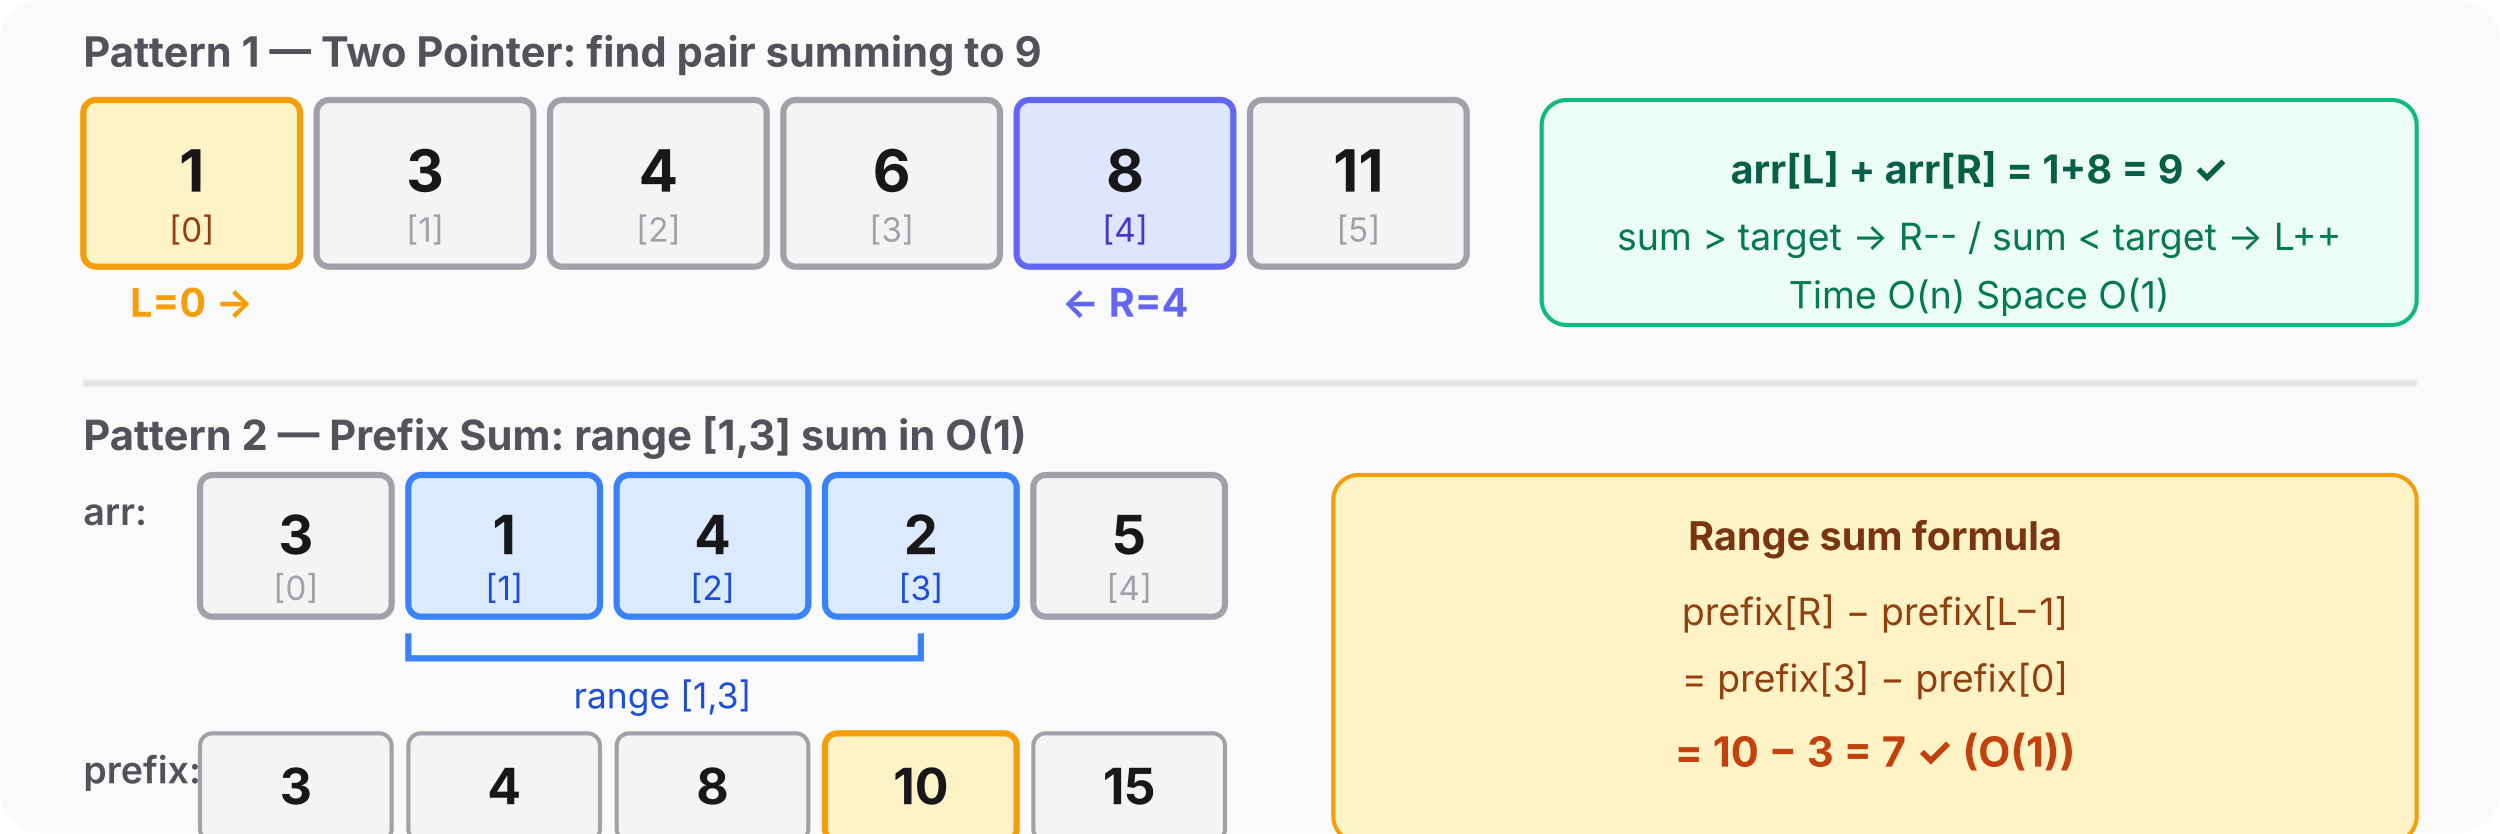
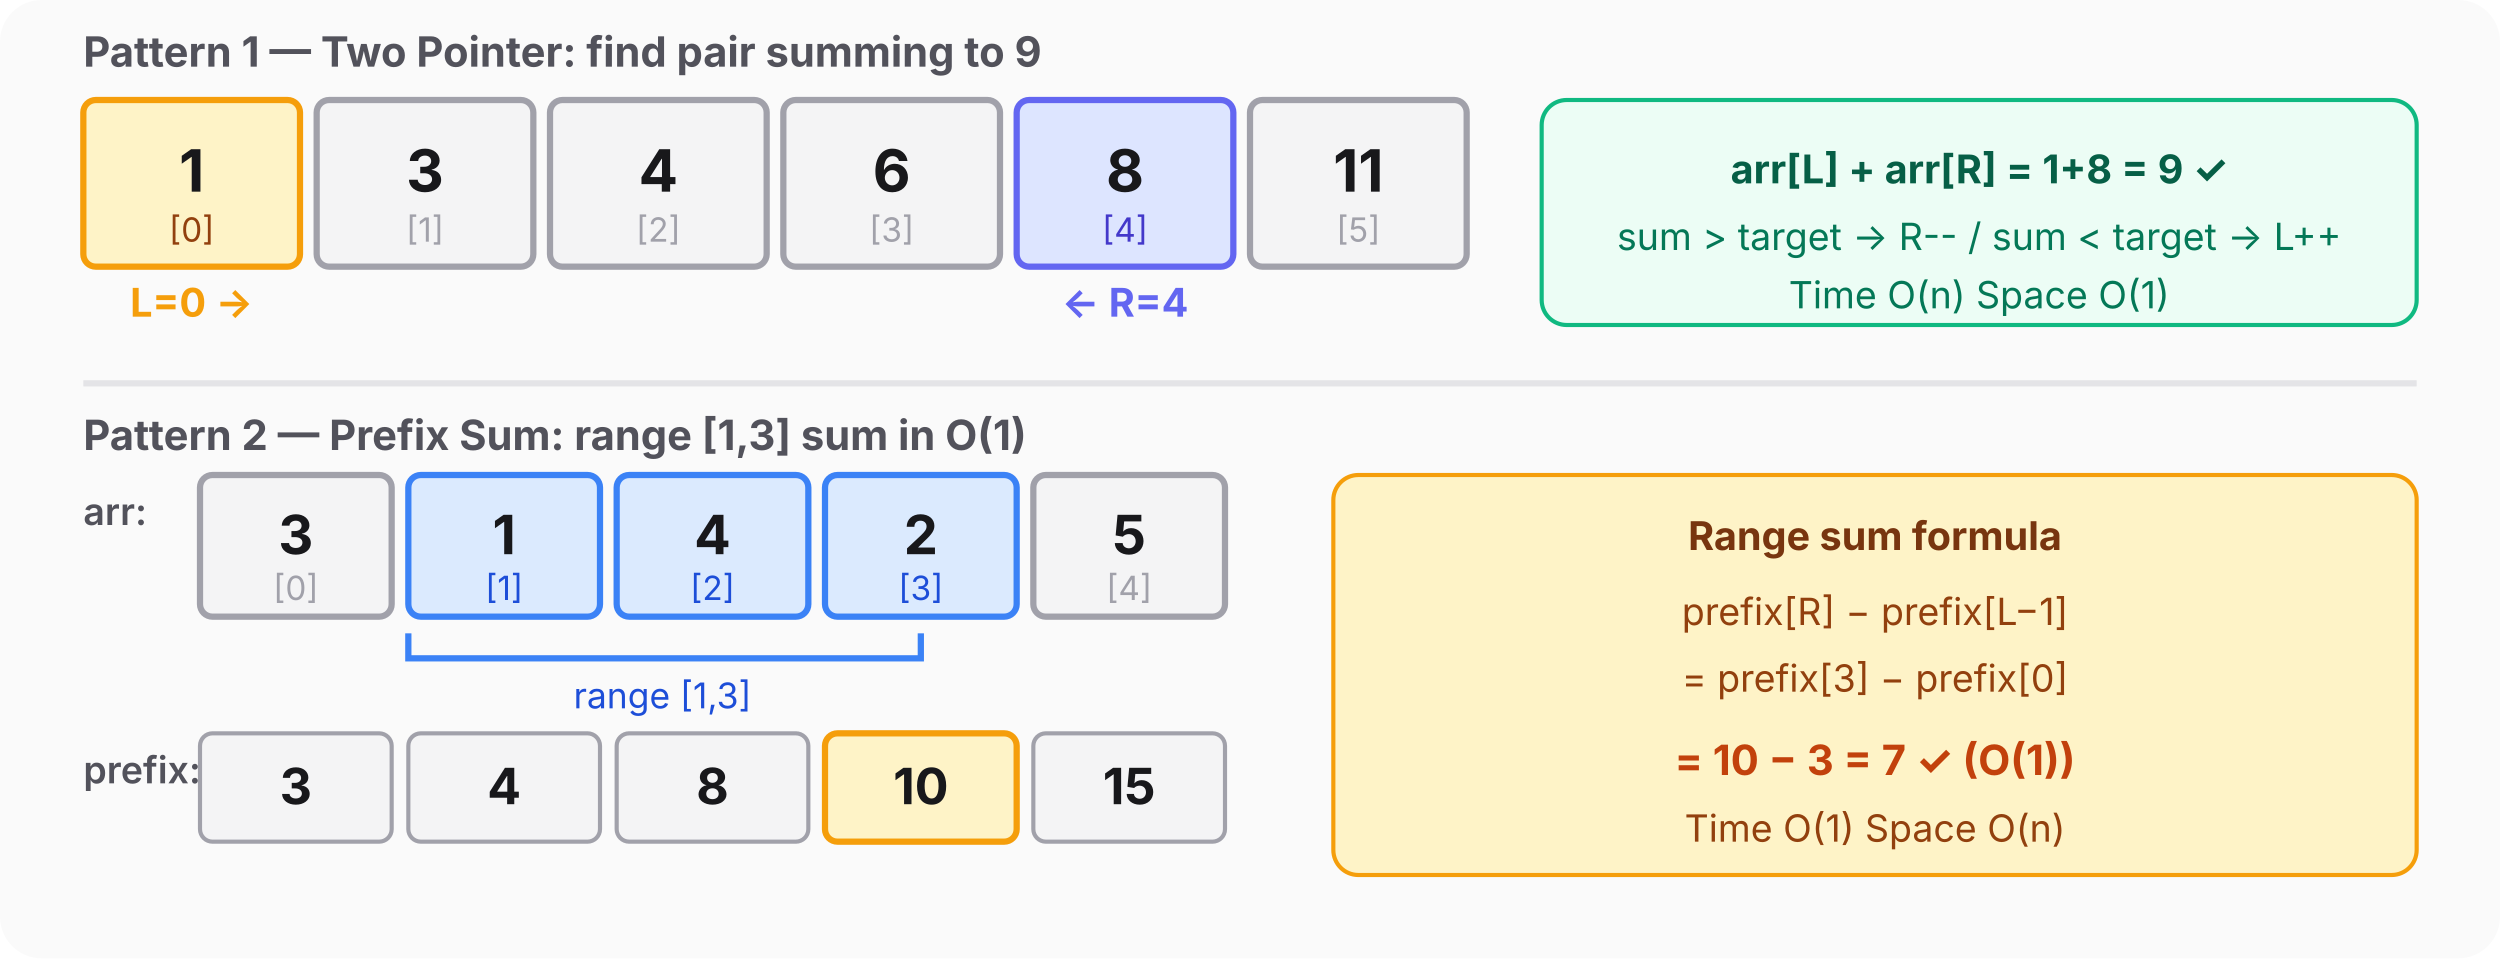
- <svg xmlns="http://www.w3.org/2000/svg" viewBox="0 0 600 200" font-family="-apple-system, BlinkMacSystemFont, 'Segoe UI', sans-serif">
-   <rect width="600" height="200" fill="#fafafa" rx="10" />
+ <svg xmlns="http://www.w3.org/2000/svg" viewBox="0 0 600 230" font-family="-apple-system, BlinkMacSystemFont, 'Segoe UI', sans-serif">
+   <rect width="600" height="230" fill="#fafafa" rx="10" />
  <text x="20" y="16" font-size="10" font-weight="700" fill="#52525b">Pattern 1 — Two Pointer: find pair summing to 9</text>
  <rect x="20" y="24" width="52" height="40" rx="3" fill="#fef3c7" stroke="#f59e0b" stroke-width="1.5" />
  <text x="46" y="46" font-size="14" font-weight="700" fill="#18181b" text-anchor="middle">1</text>
  <text x="46" y="58" font-size="8" fill="#92400e" text-anchor="middle">[0]</text>
  <rect x="76" y="24" width="52" height="40" rx="3" fill="#f4f4f5" stroke="#a1a1aa" stroke-width="1.5" />
  <text x="102" y="46" font-size="14" font-weight="700" fill="#18181b" text-anchor="middle">3</text>
  <text x="102" y="58" font-size="8" fill="#a1a1aa" text-anchor="middle">[1]</text>
  <rect x="132" y="24" width="52" height="40" rx="3" fill="#f4f4f5" stroke="#a1a1aa" stroke-width="1.5" />
  <text x="158" y="46" font-size="14" font-weight="700" fill="#18181b" text-anchor="middle">4</text>
  <text x="158" y="58" font-size="8" fill="#a1a1aa" text-anchor="middle">[2]</text>
  <rect x="188" y="24" width="52" height="40" rx="3" fill="#f4f4f5" stroke="#a1a1aa" stroke-width="1.5" />
  <text x="214" y="46" font-size="14" font-weight="700" fill="#18181b" text-anchor="middle">6</text>
  <text x="214" y="58" font-size="8" fill="#a1a1aa" text-anchor="middle">[3]</text>
  <rect x="244" y="24" width="52" height="40" rx="3" fill="#dde5ff" stroke="#6366f1" stroke-width="1.5" />
  <text x="270" y="46" font-size="14" font-weight="700" fill="#18181b" text-anchor="middle">8</text>
  <text x="270" y="58" font-size="8" fill="#4338ca" text-anchor="middle">[4]</text>
  <rect x="300" y="24" width="52" height="40" rx="3" fill="#f4f4f5" stroke="#a1a1aa" stroke-width="1.5" />
  <text x="326" y="46" font-size="14" font-weight="700" fill="#18181b" text-anchor="middle">11</text>
  <text x="326" y="58" font-size="8" fill="#a1a1aa" text-anchor="middle">[5]</text>
  <text x="46" y="76" font-size="9.5" font-weight="700" fill="#f59e0b" text-anchor="middle">L=0 →</text>
  <text x="270" y="76" font-size="9.5" font-weight="700" fill="#6366f1" text-anchor="middle">← R=4</text>
  <rect x="370" y="24" width="210" height="54" rx="6" fill="#ecfdf5" stroke="#10b981" stroke-width="1" />
  <text x="475" y="44" font-size="9.5" font-weight="700" fill="#065f46" text-anchor="middle">arr[L] + arr[R] = 1+8 = 9 ✓</text>
  <text x="475" y="60" font-size="9" fill="#047857" text-anchor="middle">sum &gt; target → R-- / sum &lt; target → L++</text>
  <text x="475" y="74" font-size="9" fill="#047857" text-anchor="middle">Time O(n)  Space O(1)</text>
  <line x1="20" y1="92" x2="580" y2="92" stroke="#e4e4e7" stroke-width="1.5" />
  <text x="20" y="108" font-size="10" font-weight="700" fill="#52525b">Pattern 2 — Prefix Sum: range [1,3] sum in O(1)</text>
  <text x="20" y="126" font-size="9" fill="#52525b" font-weight="600">arr:</text>
  <rect x="48" y="114" width="46" height="34" rx="3" fill="#f4f4f5" stroke="#a1a1aa" stroke-width="1.5" />
  <text x="71" y="133" font-size="13" font-weight="700" fill="#18181b" text-anchor="middle">3</text>
  <text x="71" y="144" font-size="8" fill="#a1a1aa" text-anchor="middle">[0]</text>
  <rect x="98" y="114" width="46" height="34" rx="3" fill="#dbeafe" stroke="#3b82f6" stroke-width="1.5" />
  <text x="121" y="133" font-size="13" font-weight="700" fill="#18181b" text-anchor="middle">1</text>
  <text x="121" y="144" font-size="8" fill="#1d4ed8" text-anchor="middle">[1]</text>
  <rect x="148" y="114" width="46" height="34" rx="3" fill="#dbeafe" stroke="#3b82f6" stroke-width="1.5" />
  <text x="171" y="133" font-size="13" font-weight="700" fill="#18181b" text-anchor="middle">4</text>
  <text x="171" y="144" font-size="8" fill="#1d4ed8" text-anchor="middle">[2]</text>
  <rect x="198" y="114" width="46" height="34" rx="3" fill="#dbeafe" stroke="#3b82f6" stroke-width="1.5" />
  <text x="221" y="133" font-size="13" font-weight="700" fill="#18181b" text-anchor="middle">2</text>
  <text x="221" y="144" font-size="8" fill="#1d4ed8" text-anchor="middle">[3]</text>
  <rect x="248" y="114" width="46" height="34" rx="3" fill="#f4f4f5" stroke="#a1a1aa" stroke-width="1.5" />
  <text x="271" y="133" font-size="13" font-weight="700" fill="#18181b" text-anchor="middle">5</text>
  <text x="271" y="144" font-size="8" fill="#a1a1aa" text-anchor="middle">[4]</text>
  <path d="M98,152 L98,158 L221,158 L221,152" fill="none" stroke="#3b82f6" stroke-width="1.5" />
  <text x="159" y="170" font-size="8.5" fill="#1d4ed8" text-anchor="middle">range [1,3]</text>
  <text x="20" y="188" font-size="9" fill="#52525b" font-weight="600">prefix:</text>
  <rect x="48" y="176" width="46" height="26" rx="3" fill="#f4f4f5" stroke="#a1a1aa" stroke-width="1" />
  <text x="71" y="193" font-size="12" font-weight="700" fill="#18181b" text-anchor="middle">3</text>
  <rect x="98" y="176" width="46" height="26" rx="3" fill="#f4f4f5" stroke="#a1a1aa" stroke-width="1" />
  <text x="121" y="193" font-size="12" font-weight="700" fill="#18181b" text-anchor="middle">4</text>
  <rect x="148" y="176" width="46" height="26" rx="3" fill="#f4f4f5" stroke="#a1a1aa" stroke-width="1" />
  <text x="171" y="193" font-size="12" font-weight="700" fill="#18181b" text-anchor="middle">8</text>
  <rect x="198" y="176" width="46" height="26" rx="3" fill="#fef3c7" stroke="#f59e0b" stroke-width="1.5" />
  <text x="221" y="193" font-size="12" font-weight="700" fill="#18181b" text-anchor="middle">10</text>
  <rect x="248" y="176" width="46" height="26" rx="3" fill="#f4f4f5" stroke="#a1a1aa" stroke-width="1" />
  <text x="271" y="193" font-size="12" font-weight="700" fill="#18181b" text-anchor="middle">15</text>
-   <rect x="320" y="114" width="260" height="88" rx="6" fill="#fef3c7" stroke="#f59e0b" stroke-width="1" />
+   <rect x="320" y="114" width="260" height="96" rx="6" fill="#fef3c7" stroke="#f59e0b" stroke-width="1" />
  <text x="450" y="132" font-size="9.5" font-weight="700" fill="#78350f" text-anchor="middle">Range sum formula</text>
  <text x="450" y="150" font-size="9" fill="#92400e" text-anchor="middle">prefix[R] − prefix[L−1]</text>
  <text x="450" y="166" font-size="9" fill="#92400e" text-anchor="middle">= prefix[3] − prefix[0]</text>
-   <text x="450" y="184" font-size="10" font-weight="700" fill="#c2410c" text-anchor="middle">= 10 − 3 = 7 ✓  (O(1))</text>
+   <text x="450" y="186" font-size="10" font-weight="700" fill="#c2410c" text-anchor="middle">= 10 − 3 = 7 ✓  (O(1))</text>
+   <text x="450" y="202" font-size="9" fill="#92400e" text-anchor="middle">Time O(1)  Space O(n)</text>
</svg>
